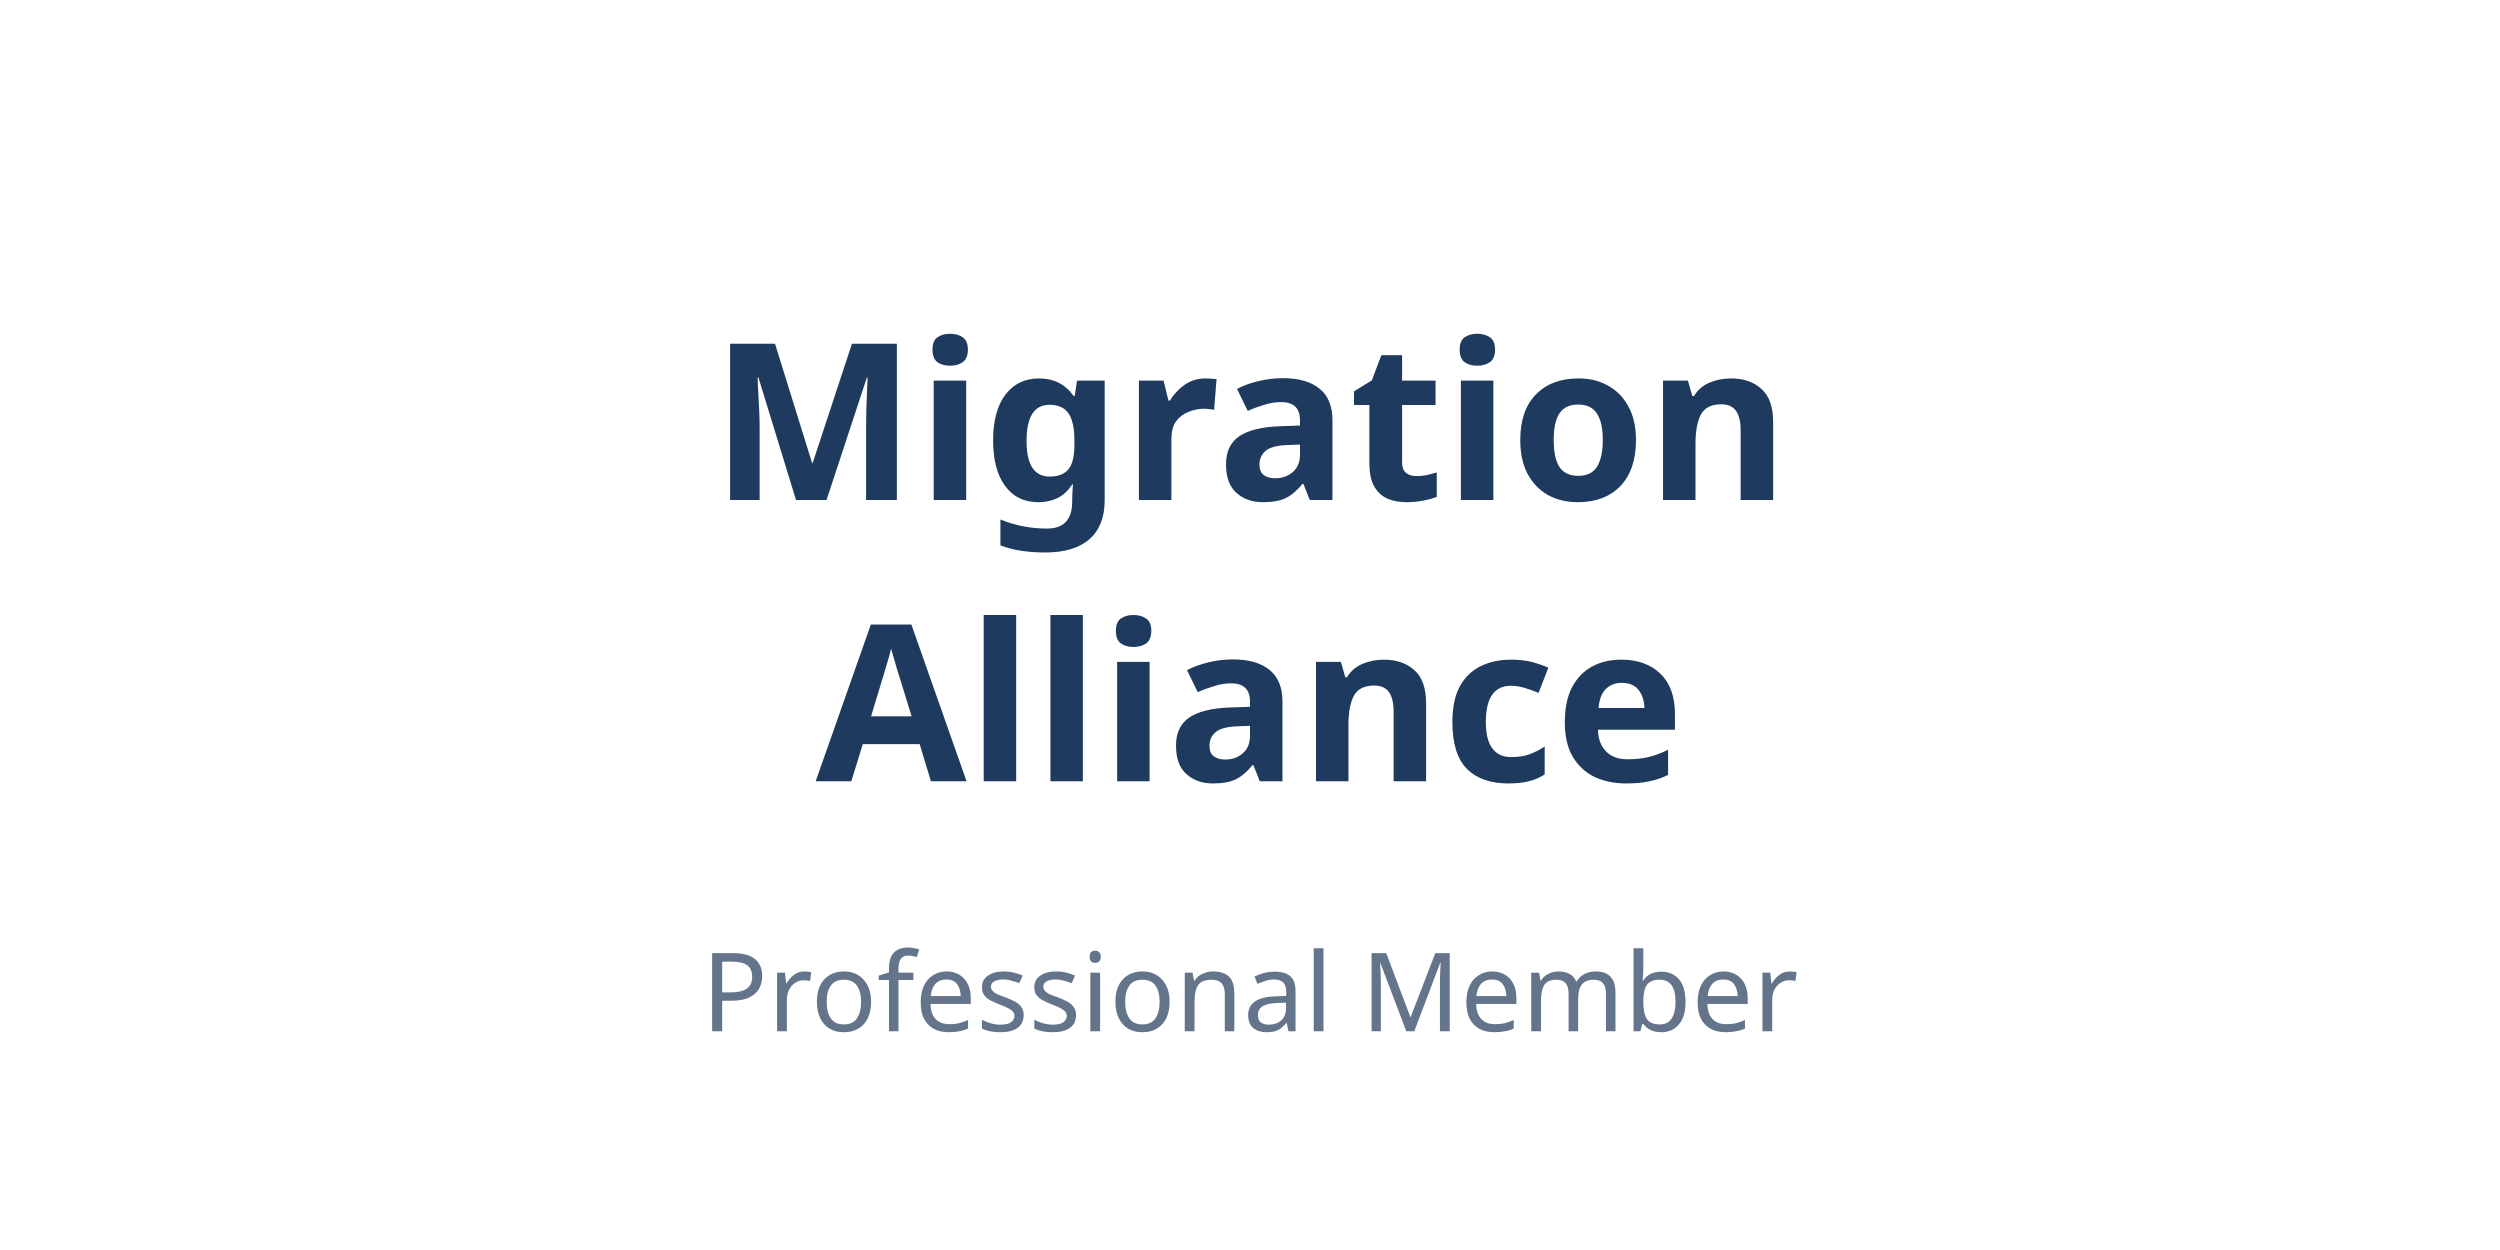
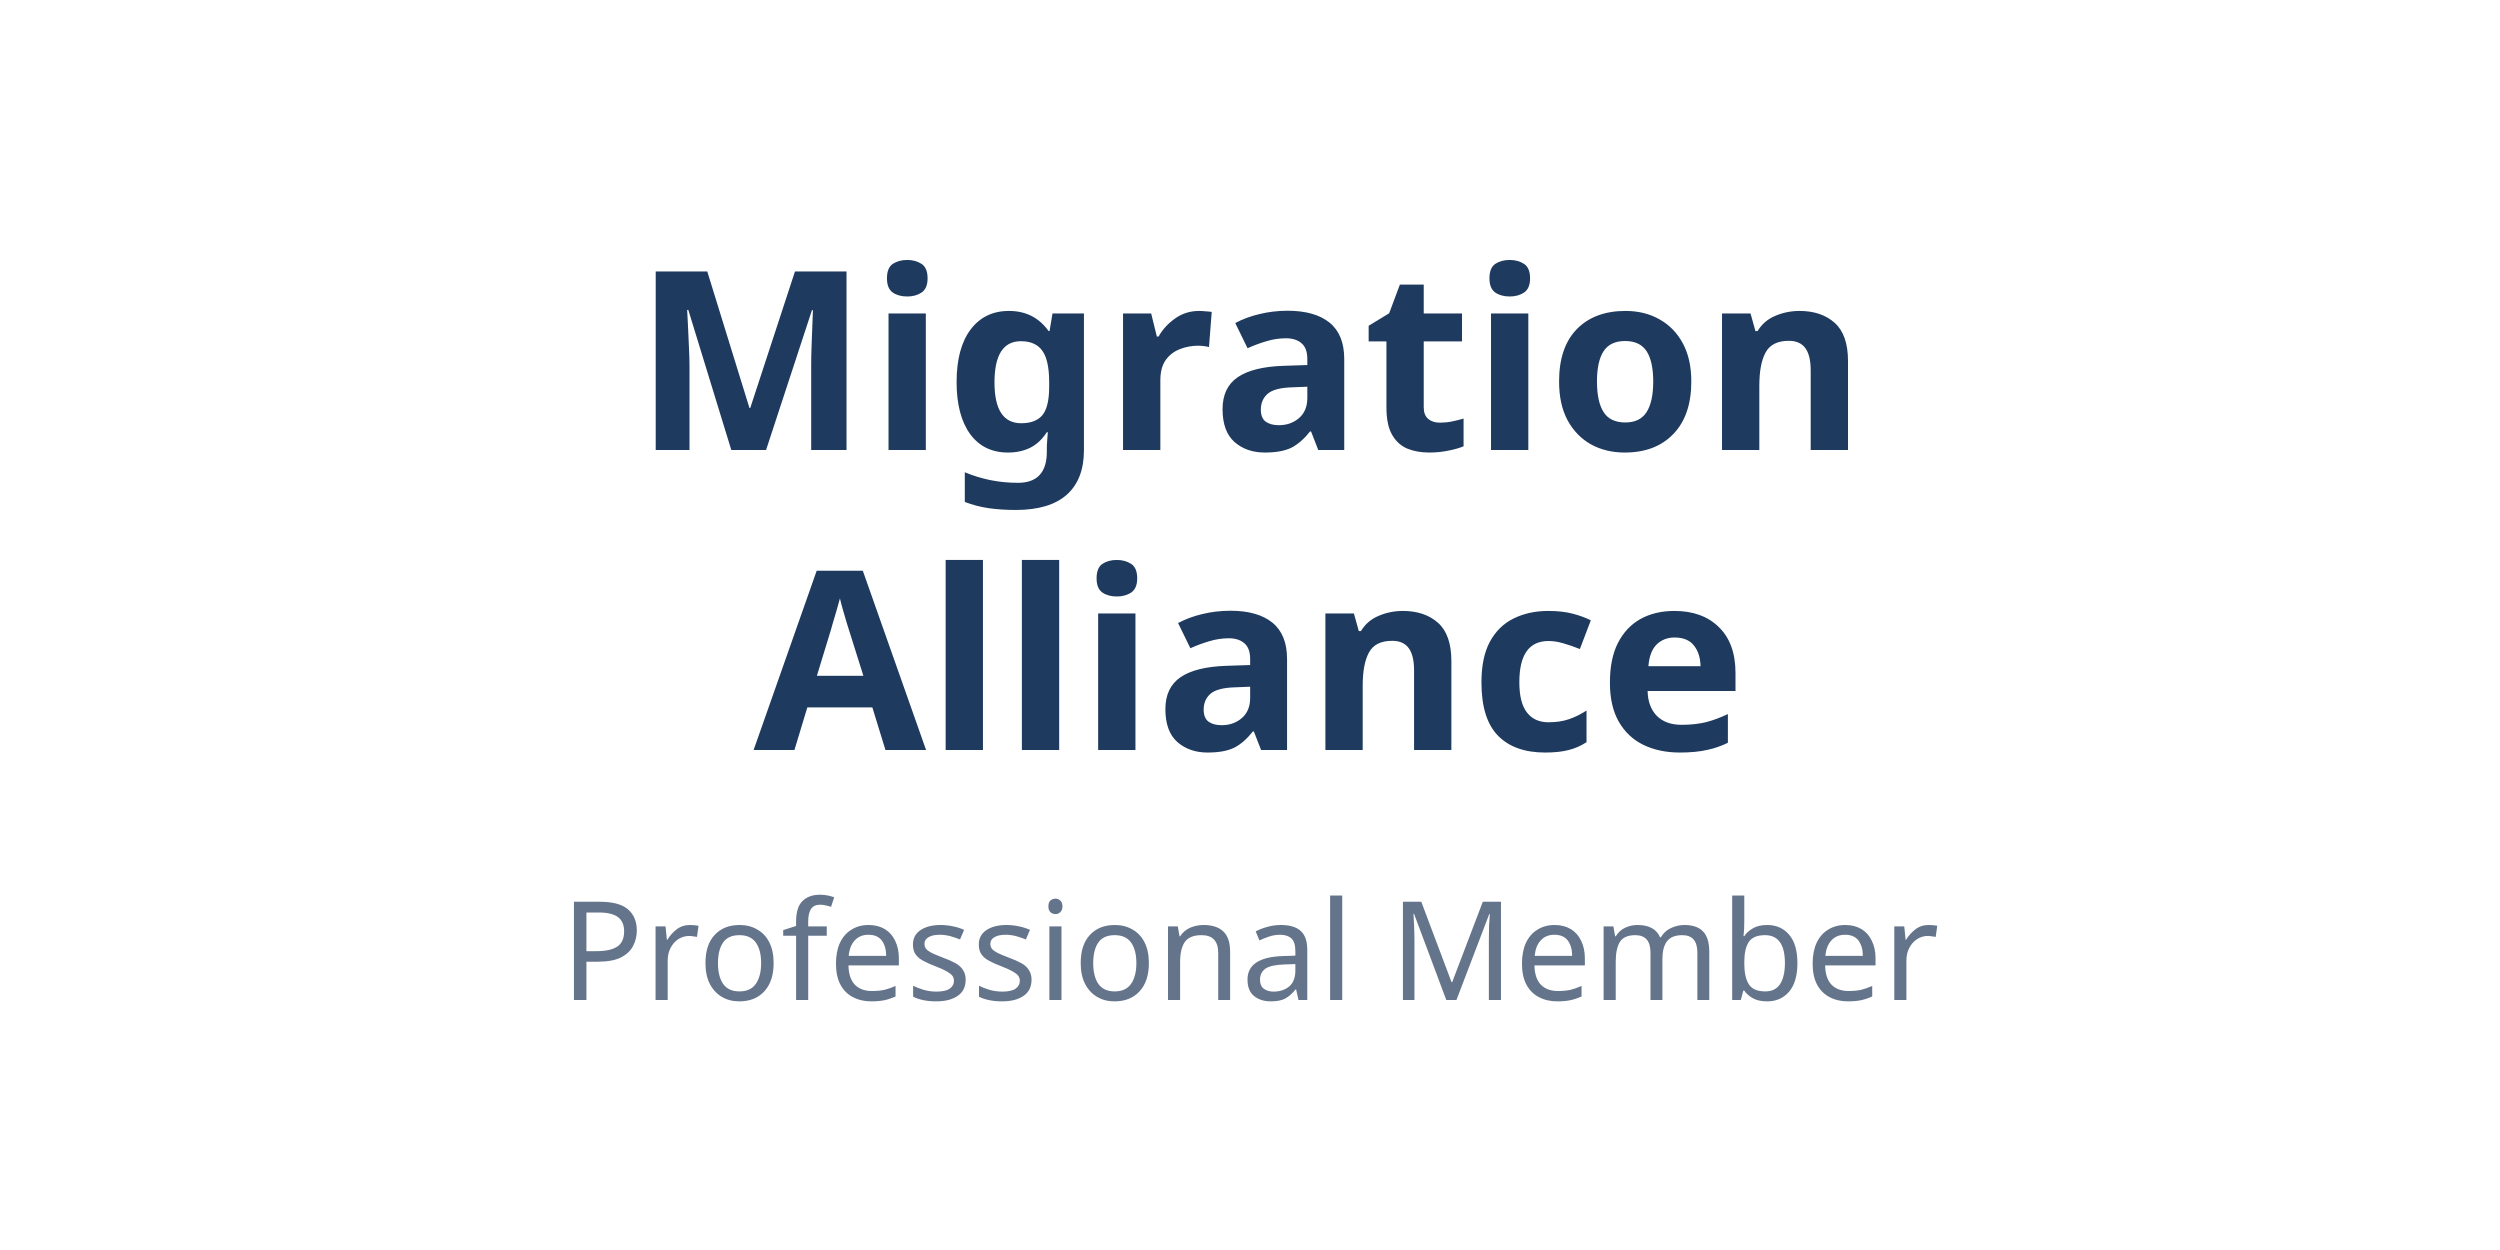
- <svg xmlns="http://www.w3.org/2000/svg" viewBox="0 0 160 80" fill="none">
-   <text x="80" y="32" text-anchor="middle" font-family="system-ui, sans-serif" font-size="14" font-weight="700" fill="#1e3a5f">Migration</text>
-   <text x="80" y="50" text-anchor="middle" font-family="system-ui, sans-serif" font-size="14" font-weight="700" fill="#1e3a5f">Alliance</text>
-   <text x="80" y="66" text-anchor="middle" font-family="system-ui, sans-serif" font-size="7" fill="#64748b">Professional Member</text>
+ <svg xmlns="http://www.w3.org/2000/svg" viewBox="0 0 200 100" fill="none">
+   <text x="100" y="36" text-anchor="middle" font-family="system-ui, sans-serif" font-size="20" font-weight="700" fill="#1e3a5f">Migration</text>
+   <text x="100" y="60" text-anchor="middle" font-family="system-ui, sans-serif" font-size="20" font-weight="700" fill="#1e3a5f">Alliance</text>
+   <text x="100" y="80" text-anchor="middle" font-family="system-ui, sans-serif" font-size="11" fill="#64748b">Professional Member</text>
</svg>
